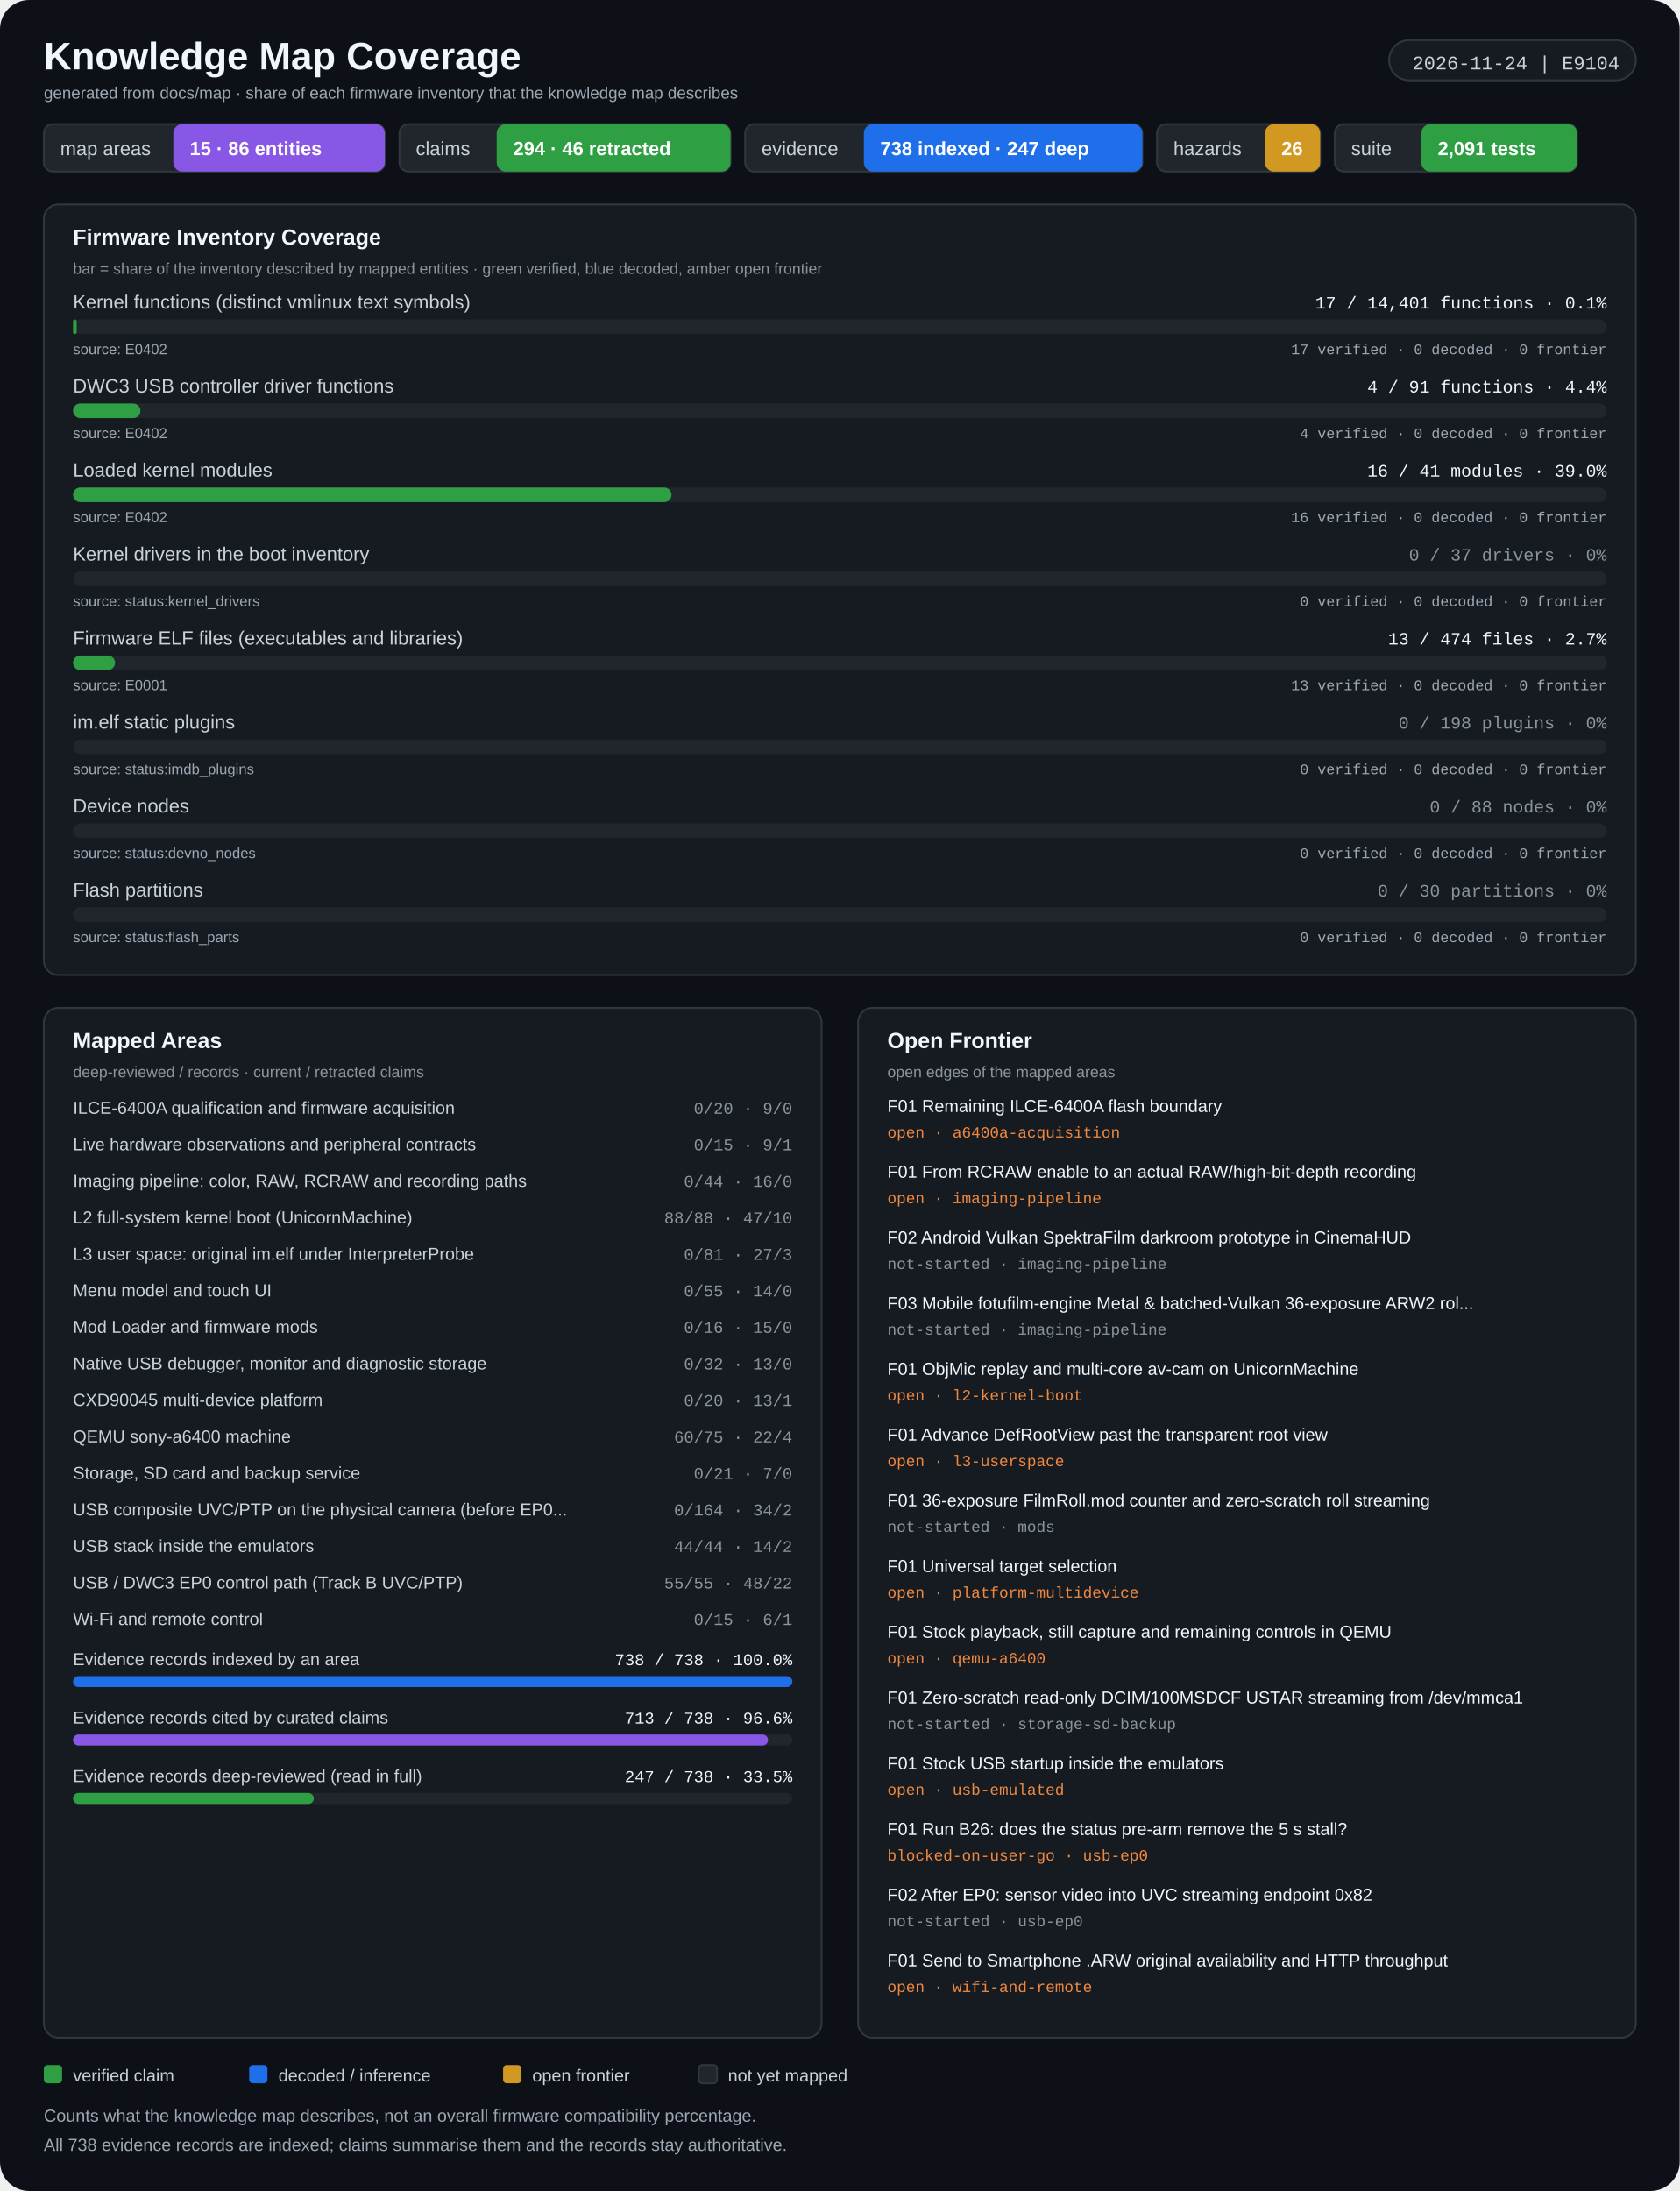
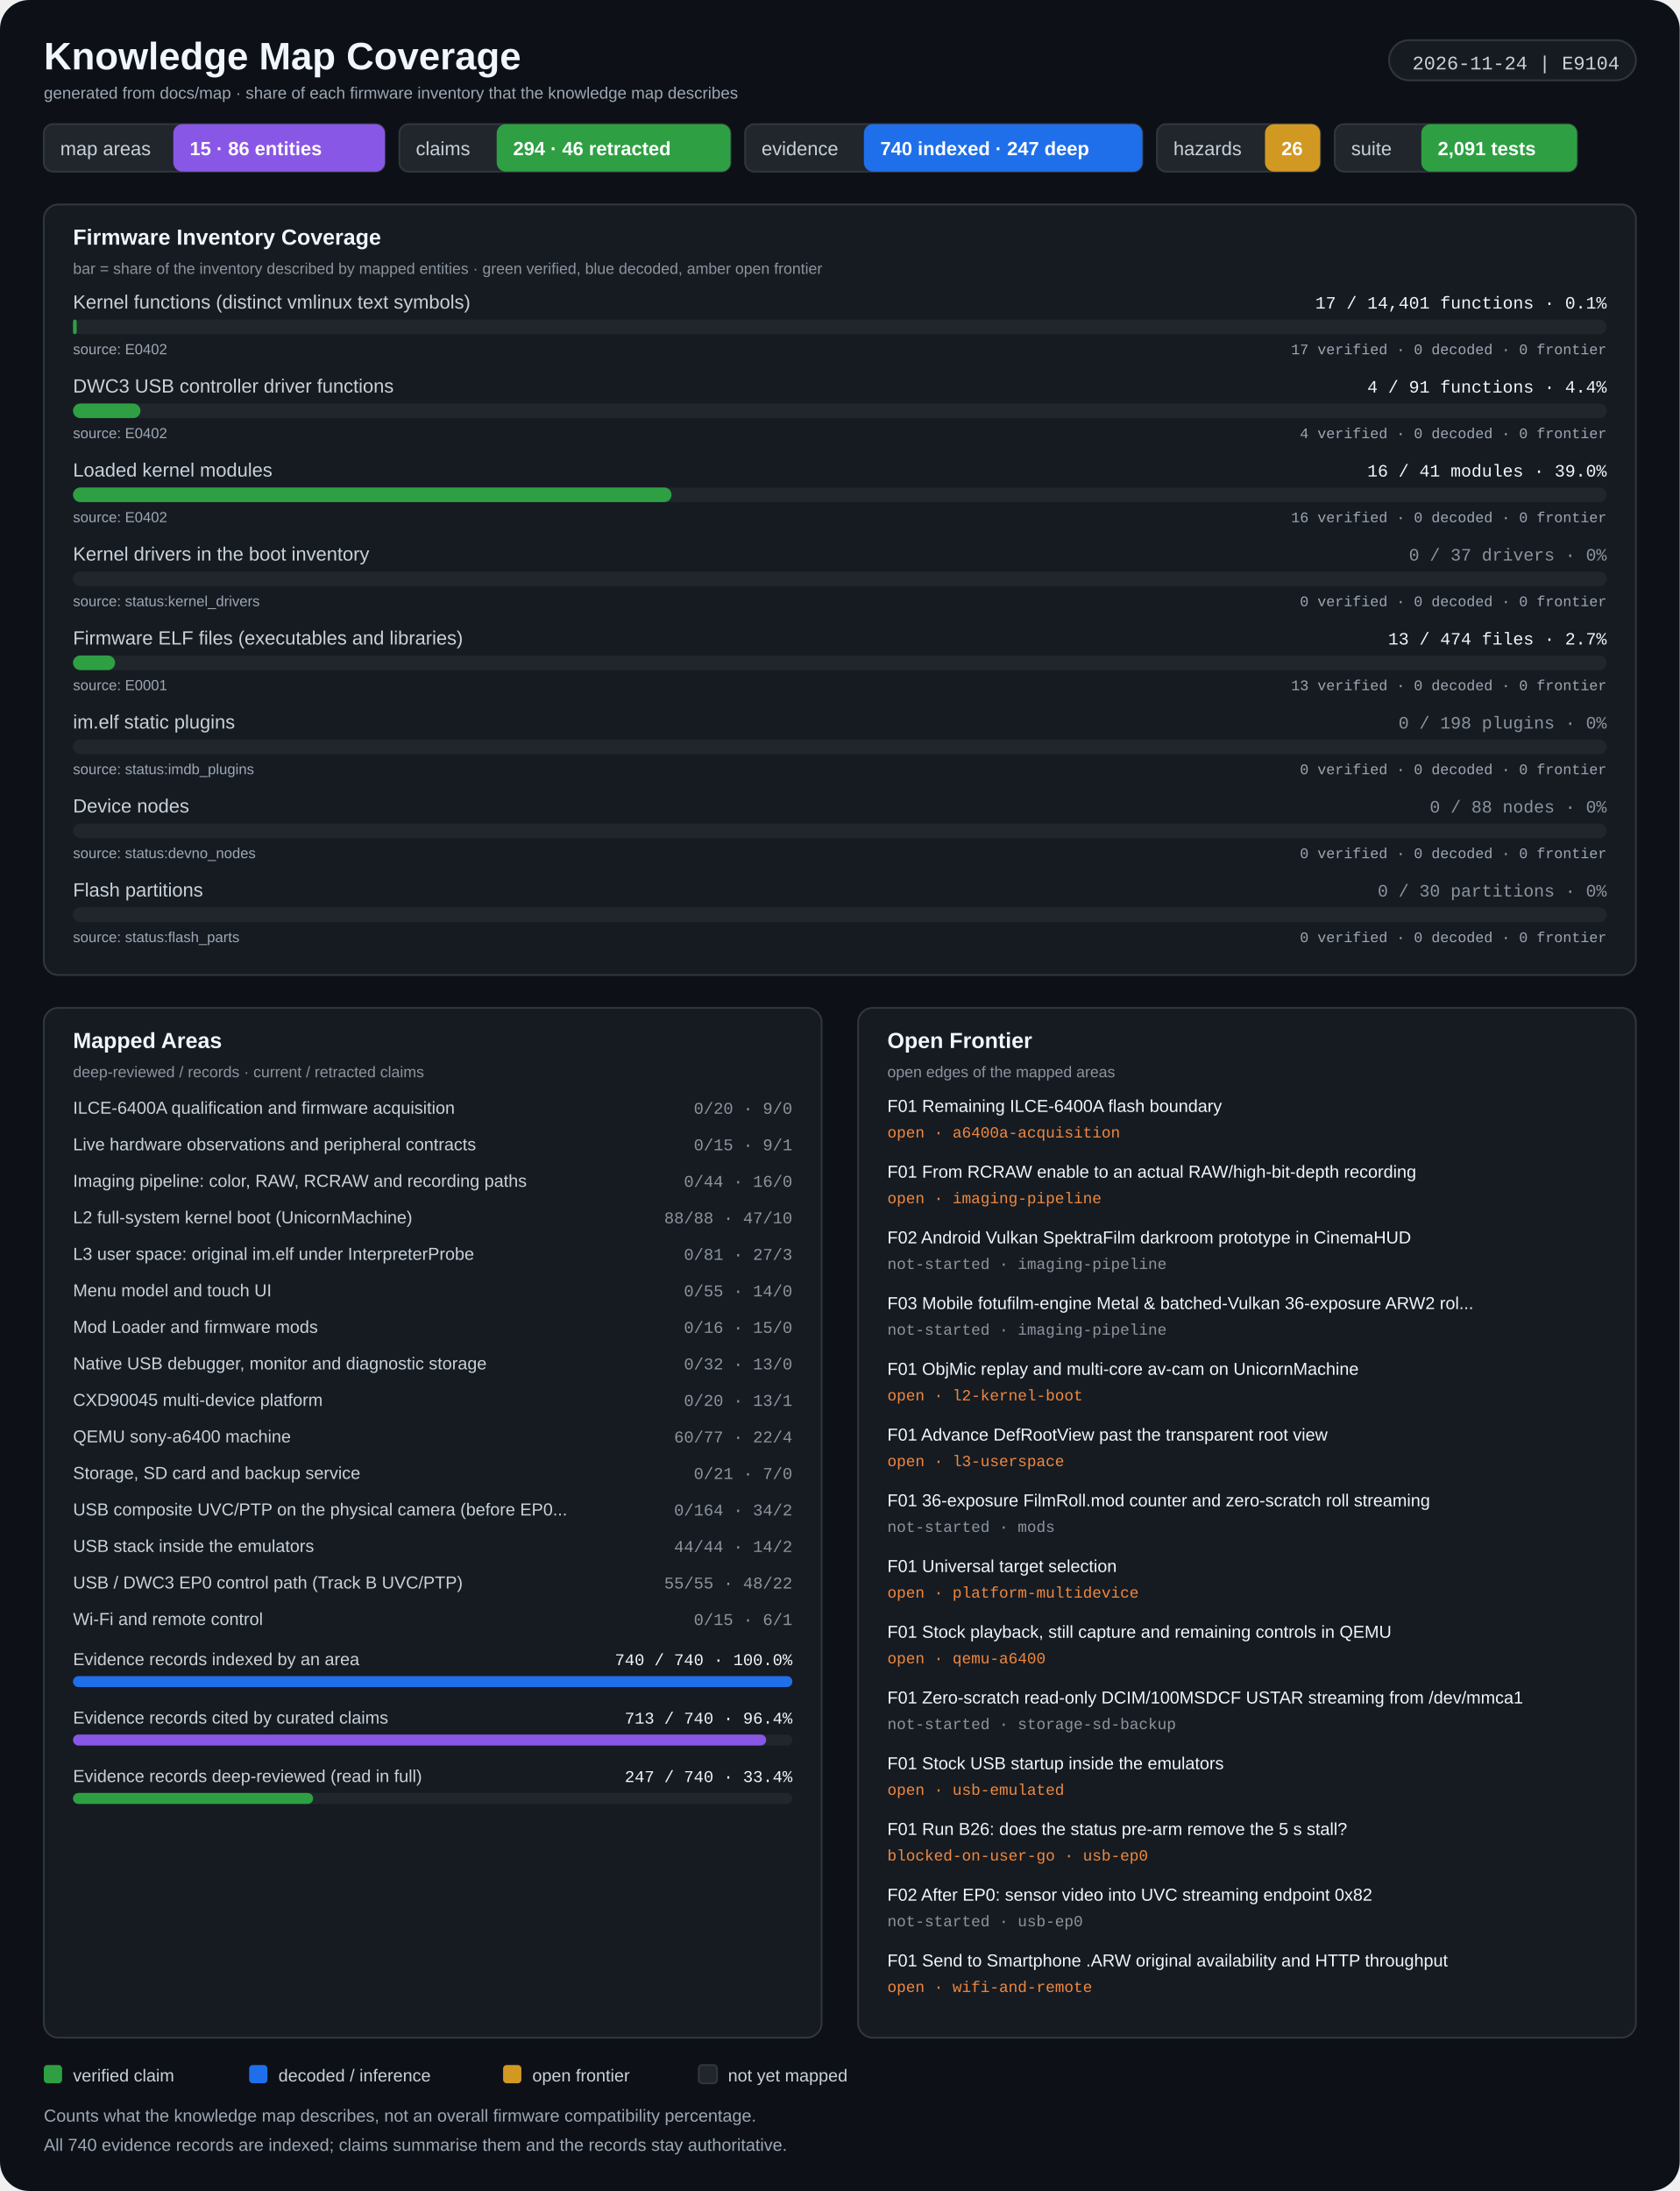
<svg xmlns="http://www.w3.org/2000/svg" width="920" height="1200" viewBox="0 0 920 1200" role="img" aria-labelledby="title desc">
  <rect width="920" height="1200" rx="16" fill="#0d1117" />
  <g>
    <text x="24" y="38" fill="#f0f6fc" font-size="21" font-weight="700" font-family="Segoe UI, Arial, sans-serif" text-anchor="start">Knowledge Map Coverage</text>
    <text x="24" y="54" fill="#9da7b3" font-size="9" font-weight="400" font-family="Segoe UI, Arial, sans-serif" text-anchor="start">generated from docs/map · share of each firmware inventory that the knowledge map describes</text>
    <rect x="760.82" y="22" width="135.18" height="22" rx="11" fill="#161b22" stroke="#30363d" stroke-width="1" />
    <text x="887" y="38" fill="#c9d1d9" font-size="10.5" font-weight="400" font-family="Consolas, 'Courier New', monospace" text-anchor="end">2026-11-24 | E9104</text>
    <rect x="24" y="68" width="186.763" height="26" rx="5" fill="#21262d" stroke="#30363d" stroke-width="1" />
    <rect x="94.92" y="68" width="115.843" height="26" rx="5" fill="#8957e5" />
    <text x="33" y="85" fill="#c9d1d9" font-size="10.5" font-weight="400" font-family="Segoe UI, Arial, sans-serif" text-anchor="start">map areas</text>
    <text x="103.92" y="85" fill="#ffffff" font-size="10.5" font-weight="700" font-family="Segoe UI, Arial, sans-serif" text-anchor="start">15 · 86 entities</text>
    <rect x="218.763" y="68" width="181.354" height="26" rx="5" fill="#21262d" stroke="#30363d" stroke-width="1" />
    <rect x="272.043" y="68" width="128.074" height="26" rx="5" fill="#2ea043" />
    <text x="227.763" y="85" fill="#c9d1d9" font-size="10.5" font-weight="400" font-family="Segoe UI, Arial, sans-serif" text-anchor="start">claims</text>
    <text x="281.043" y="85" fill="#ffffff" font-size="10.5" font-weight="700" font-family="Segoe UI, Arial, sans-serif" text-anchor="start">294 · 46 retracted</text>
    <rect x="408.117" y="68" width="217.574" height="26" rx="5" fill="#21262d" stroke="#30363d" stroke-width="1" />
    <rect x="473.157" y="68" width="152.534" height="26" rx="5" fill="#1f6feb" />
    <text x="417.117" y="85" fill="#c9d1d9" font-size="10.5" font-weight="400" font-family="Segoe UI, Arial, sans-serif" text-anchor="start">evidence</text>
-     <text x="482.157" y="85" fill="#ffffff" font-size="10.5" font-weight="700" font-family="Segoe UI, Arial, sans-serif" text-anchor="start">738 indexed · 247 deep</text>
+     <text x="482.157" y="85" fill="#ffffff" font-size="10.5" font-weight="700" font-family="Segoe UI, Arial, sans-serif" text-anchor="start">740 indexed · 247 deep</text>
    <rect x="633.691" y="68" width="89.39" height="26" rx="5" fill="#21262d" stroke="#30363d" stroke-width="1" />
    <rect x="692.851" y="68" width="30.23" height="26" rx="5" fill="#d29922" />
    <text x="642.691" y="85" fill="#c9d1d9" font-size="10.5" font-weight="400" font-family="Segoe UI, Arial, sans-serif" text-anchor="start">hazards</text>
    <text x="701.851" y="85" fill="#ffffff" font-size="10.5" font-weight="700" font-family="Segoe UI, Arial, sans-serif" text-anchor="start">26</text>
    <rect x="731.082" y="68" width="132.667" height="26" rx="5" fill="#21262d" stroke="#30363d" stroke-width="1" />
    <rect x="778.482" y="68" width="85.267" height="26" rx="5" fill="#2ea043" />
    <text x="740.082" y="85" fill="#c9d1d9" font-size="10.5" font-weight="400" font-family="Segoe UI, Arial, sans-serif" text-anchor="start">suite</text>
    <text x="787.482" y="85" fill="#ffffff" font-size="10.5" font-weight="700" font-family="Segoe UI, Arial, sans-serif" text-anchor="start">2,091 tests</text>
    <rect x="24" y="112" width="872" height="422" rx="8" fill="#161b22" stroke="#30363d" stroke-width="1" />
    <text x="40" y="134" fill="#f0f6fc" font-size="12" font-weight="700" font-family="Segoe UI, Arial, sans-serif" text-anchor="start">Firmware Inventory Coverage</text>
    <text x="40" y="150" fill="#8b949e" font-size="8.5" font-weight="400" font-family="Segoe UI, Arial, sans-serif" text-anchor="start">bar = share of the inventory described by mapped entities · green verified, blue decoded, amber open frontier</text>
    <text x="40" y="169" fill="#c9d1d9" font-size="10.5" font-weight="400" font-family="Segoe UI, Arial, sans-serif" text-anchor="start">Kernel functions (distinct vmlinux text symbols)</text>
    <text x="880" y="169" fill="#f0f6fc" font-size="9.5" font-weight="400" font-family="Consolas, 'Courier New', monospace" text-anchor="end">17 / 14,401 functions · 0.1%</text>
    <rect x="40" y="175" width="840" height="8" rx="4" fill="#21262d" />
    <rect x="40" y="175" width="2" height="8" rx="1" fill="#2ea043" />
    <text x="40" y="194" fill="#9da7b3" font-size="8" font-weight="400" font-family="Segoe UI, Arial, sans-serif" text-anchor="start">source: E0402</text>
    <text x="880" y="194" fill="#9da7b3" font-size="8" font-weight="400" font-family="Consolas, 'Courier New', monospace" text-anchor="end">17 verified · 0 decoded · 0 frontier</text>
    <text x="40" y="215" fill="#c9d1d9" font-size="10.5" font-weight="400" font-family="Segoe UI, Arial, sans-serif" text-anchor="start">DWC3 USB controller driver functions</text>
    <text x="880" y="215" fill="#f0f6fc" font-size="9.5" font-weight="400" font-family="Consolas, 'Courier New', monospace" text-anchor="end">4 / 91 functions · 4.4%</text>
    <rect x="40" y="221" width="840" height="8" rx="4" fill="#21262d" />
    <rect x="40" y="221" width="36.923" height="8" rx="4" fill="#2ea043" />
    <text x="40" y="240" fill="#9da7b3" font-size="8" font-weight="400" font-family="Segoe UI, Arial, sans-serif" text-anchor="start">source: E0402</text>
    <text x="880" y="240" fill="#9da7b3" font-size="8" font-weight="400" font-family="Consolas, 'Courier New', monospace" text-anchor="end">4 verified · 0 decoded · 0 frontier</text>
    <text x="40" y="261" fill="#c9d1d9" font-size="10.5" font-weight="400" font-family="Segoe UI, Arial, sans-serif" text-anchor="start">Loaded kernel modules</text>
    <text x="880" y="261" fill="#f0f6fc" font-size="9.5" font-weight="400" font-family="Consolas, 'Courier New', monospace" text-anchor="end">16 / 41 modules · 39.0%</text>
    <rect x="40" y="267" width="840" height="8" rx="4" fill="#21262d" />
    <rect x="40" y="267" width="327.805" height="8" rx="4" fill="#2ea043" />
    <text x="40" y="286" fill="#9da7b3" font-size="8" font-weight="400" font-family="Segoe UI, Arial, sans-serif" text-anchor="start">source: E0402</text>
    <text x="880" y="286" fill="#9da7b3" font-size="8" font-weight="400" font-family="Consolas, 'Courier New', monospace" text-anchor="end">16 verified · 0 decoded · 0 frontier</text>
    <text x="40" y="307" fill="#c9d1d9" font-size="10.5" font-weight="400" font-family="Segoe UI, Arial, sans-serif" text-anchor="start">Kernel drivers in the boot inventory</text>
    <text x="880" y="307" fill="#8b949e" font-size="9.5" font-weight="400" font-family="Consolas, 'Courier New', monospace" text-anchor="end">0 / 37 drivers · 0%</text>
    <rect x="40" y="313" width="840" height="8" rx="4" fill="#21262d" />
    <text x="40" y="332" fill="#9da7b3" font-size="8" font-weight="400" font-family="Segoe UI, Arial, sans-serif" text-anchor="start">source: status:kernel_drivers</text>
    <text x="880" y="332" fill="#9da7b3" font-size="8" font-weight="400" font-family="Consolas, 'Courier New', monospace" text-anchor="end">0 verified · 0 decoded · 0 frontier</text>
    <text x="40" y="353" fill="#c9d1d9" font-size="10.5" font-weight="400" font-family="Segoe UI, Arial, sans-serif" text-anchor="start">Firmware ELF files (executables and libraries)</text>
    <text x="880" y="353" fill="#f0f6fc" font-size="9.5" font-weight="400" font-family="Consolas, 'Courier New', monospace" text-anchor="end">13 / 474 files · 2.7%</text>
    <rect x="40" y="359" width="840" height="8" rx="4" fill="#21262d" />
    <rect x="40" y="359" width="23.038" height="8" rx="4" fill="#2ea043" />
    <text x="40" y="378" fill="#9da7b3" font-size="8" font-weight="400" font-family="Segoe UI, Arial, sans-serif" text-anchor="start">source: E0001</text>
    <text x="880" y="378" fill="#9da7b3" font-size="8" font-weight="400" font-family="Consolas, 'Courier New', monospace" text-anchor="end">13 verified · 0 decoded · 0 frontier</text>
    <text x="40" y="399" fill="#c9d1d9" font-size="10.5" font-weight="400" font-family="Segoe UI, Arial, sans-serif" text-anchor="start">im.elf static plugins</text>
    <text x="880" y="399" fill="#8b949e" font-size="9.5" font-weight="400" font-family="Consolas, 'Courier New', monospace" text-anchor="end">0 / 198 plugins · 0%</text>
    <rect x="40" y="405" width="840" height="8" rx="4" fill="#21262d" />
    <text x="40" y="424" fill="#9da7b3" font-size="8" font-weight="400" font-family="Segoe UI, Arial, sans-serif" text-anchor="start">source: status:imdb_plugins</text>
    <text x="880" y="424" fill="#9da7b3" font-size="8" font-weight="400" font-family="Consolas, 'Courier New', monospace" text-anchor="end">0 verified · 0 decoded · 0 frontier</text>
    <text x="40" y="445" fill="#c9d1d9" font-size="10.5" font-weight="400" font-family="Segoe UI, Arial, sans-serif" text-anchor="start">Device nodes</text>
    <text x="880" y="445" fill="#8b949e" font-size="9.5" font-weight="400" font-family="Consolas, 'Courier New', monospace" text-anchor="end">0 / 88 nodes · 0%</text>
    <rect x="40" y="451" width="840" height="8" rx="4" fill="#21262d" />
    <text x="40" y="470" fill="#9da7b3" font-size="8" font-weight="400" font-family="Segoe UI, Arial, sans-serif" text-anchor="start">source: status:devno_nodes</text>
    <text x="880" y="470" fill="#9da7b3" font-size="8" font-weight="400" font-family="Consolas, 'Courier New', monospace" text-anchor="end">0 verified · 0 decoded · 0 frontier</text>
    <text x="40" y="491" fill="#c9d1d9" font-size="10.5" font-weight="400" font-family="Segoe UI, Arial, sans-serif" text-anchor="start">Flash partitions</text>
    <text x="880" y="491" fill="#8b949e" font-size="9.5" font-weight="400" font-family="Consolas, 'Courier New', monospace" text-anchor="end">0 / 30 partitions · 0%</text>
    <rect x="40" y="497" width="840" height="8" rx="4" fill="#21262d" />
    <text x="40" y="516" fill="#9da7b3" font-size="8" font-weight="400" font-family="Segoe UI, Arial, sans-serif" text-anchor="start">source: status:flash_parts</text>
    <text x="880" y="516" fill="#9da7b3" font-size="8" font-weight="400" font-family="Consolas, 'Courier New', monospace" text-anchor="end">0 verified · 0 decoded · 0 frontier</text>
    <rect x="24" y="552" width="426" height="564" rx="8" fill="#161b22" stroke="#30363d" stroke-width="1" />
    <rect x="470" y="552" width="426" height="564" rx="8" fill="#161b22" stroke="#30363d" stroke-width="1" />
    <text x="40" y="574" fill="#f0f6fc" font-size="12" font-weight="700" font-family="Segoe UI, Arial, sans-serif" text-anchor="start">Mapped Areas</text>
    <text x="40" y="590" fill="#8b949e" font-size="8.5" font-weight="400" font-family="Segoe UI, Arial, sans-serif" text-anchor="start">deep-reviewed / records · current / retracted claims</text>
    <text x="486" y="574" fill="#f0f6fc" font-size="12" font-weight="700" font-family="Segoe UI, Arial, sans-serif" text-anchor="start">Open Frontier</text>
    <text x="486" y="590" fill="#8b949e" font-size="8.5" font-weight="400" font-family="Segoe UI, Arial, sans-serif" text-anchor="start">open edges of the mapped areas</text>
    <text x="40" y="610" fill="#c9d1d9" font-size="9.5" font-weight="400" font-family="Segoe UI, Arial, sans-serif" text-anchor="start">ILCE-6400A qualification and firmware acquisition</text>
    <text x="434" y="610" fill="#8b949e" font-size="9" font-weight="400" font-family="Consolas, 'Courier New', monospace" text-anchor="end">0/20 · 9/0</text>
    <text x="40" y="630" fill="#c9d1d9" font-size="9.5" font-weight="400" font-family="Segoe UI, Arial, sans-serif" text-anchor="start">Live hardware observations and peripheral contracts</text>
    <text x="434" y="630" fill="#8b949e" font-size="9" font-weight="400" font-family="Consolas, 'Courier New', monospace" text-anchor="end">0/15 · 9/1</text>
    <text x="40" y="650" fill="#c9d1d9" font-size="9.5" font-weight="400" font-family="Segoe UI, Arial, sans-serif" text-anchor="start">Imaging pipeline: color, RAW, RCRAW and recording paths</text>
    <text x="434" y="650" fill="#8b949e" font-size="9" font-weight="400" font-family="Consolas, 'Courier New', monospace" text-anchor="end">0/44 · 16/0</text>
    <text x="40" y="670" fill="#c9d1d9" font-size="9.5" font-weight="400" font-family="Segoe UI, Arial, sans-serif" text-anchor="start">L2 full-system kernel boot (UnicornMachine)</text>
    <text x="434" y="670" fill="#8b949e" font-size="9" font-weight="400" font-family="Consolas, 'Courier New', monospace" text-anchor="end">88/88 · 47/10</text>
    <text x="40" y="690" fill="#c9d1d9" font-size="9.5" font-weight="400" font-family="Segoe UI, Arial, sans-serif" text-anchor="start">L3 user space: original im.elf under InterpreterProbe</text>
    <text x="434" y="690" fill="#8b949e" font-size="9" font-weight="400" font-family="Consolas, 'Courier New', monospace" text-anchor="end">0/81 · 27/3</text>
    <text x="40" y="710" fill="#c9d1d9" font-size="9.5" font-weight="400" font-family="Segoe UI, Arial, sans-serif" text-anchor="start">Menu model and touch UI</text>
    <text x="434" y="710" fill="#8b949e" font-size="9" font-weight="400" font-family="Consolas, 'Courier New', monospace" text-anchor="end">0/55 · 14/0</text>
    <text x="40" y="730" fill="#c9d1d9" font-size="9.5" font-weight="400" font-family="Segoe UI, Arial, sans-serif" text-anchor="start">Mod Loader and firmware mods</text>
    <text x="434" y="730" fill="#8b949e" font-size="9" font-weight="400" font-family="Consolas, 'Courier New', monospace" text-anchor="end">0/16 · 15/0</text>
    <text x="40" y="750" fill="#c9d1d9" font-size="9.5" font-weight="400" font-family="Segoe UI, Arial, sans-serif" text-anchor="start">Native USB debugger, monitor and diagnostic storage</text>
    <text x="434" y="750" fill="#8b949e" font-size="9" font-weight="400" font-family="Consolas, 'Courier New', monospace" text-anchor="end">0/32 · 13/0</text>
    <text x="40" y="770" fill="#c9d1d9" font-size="9.5" font-weight="400" font-family="Segoe UI, Arial, sans-serif" text-anchor="start">CXD90045 multi-device platform</text>
    <text x="434" y="770" fill="#8b949e" font-size="9" font-weight="400" font-family="Consolas, 'Courier New', monospace" text-anchor="end">0/20 · 13/1</text>
    <text x="40" y="790" fill="#c9d1d9" font-size="9.5" font-weight="400" font-family="Segoe UI, Arial, sans-serif" text-anchor="start">QEMU sony-a6400 machine</text>
-     <text x="434" y="790" fill="#8b949e" font-size="9" font-weight="400" font-family="Consolas, 'Courier New', monospace" text-anchor="end">60/75 · 22/4</text>
+     <text x="434" y="790" fill="#8b949e" font-size="9" font-weight="400" font-family="Consolas, 'Courier New', monospace" text-anchor="end">60/77 · 22/4</text>
    <text x="40" y="810" fill="#c9d1d9" font-size="9.5" font-weight="400" font-family="Segoe UI, Arial, sans-serif" text-anchor="start">Storage, SD card and backup service</text>
    <text x="434" y="810" fill="#8b949e" font-size="9" font-weight="400" font-family="Consolas, 'Courier New', monospace" text-anchor="end">0/21 · 7/0</text>
    <text x="40" y="830" fill="#c9d1d9" font-size="9.5" font-weight="400" font-family="Segoe UI, Arial, sans-serif" text-anchor="start">USB composite UVC/PTP on the physical camera (before EP0...</text>
    <text x="434" y="830" fill="#8b949e" font-size="9" font-weight="400" font-family="Consolas, 'Courier New', monospace" text-anchor="end">0/164 · 34/2</text>
    <text x="40" y="850" fill="#c9d1d9" font-size="9.5" font-weight="400" font-family="Segoe UI, Arial, sans-serif" text-anchor="start">USB stack inside the emulators</text>
    <text x="434" y="850" fill="#8b949e" font-size="9" font-weight="400" font-family="Consolas, 'Courier New', monospace" text-anchor="end">44/44 · 14/2</text>
    <text x="40" y="870" fill="#c9d1d9" font-size="9.5" font-weight="400" font-family="Segoe UI, Arial, sans-serif" text-anchor="start">USB / DWC3 EP0 control path (Track B UVC/PTP)</text>
    <text x="434" y="870" fill="#8b949e" font-size="9" font-weight="400" font-family="Consolas, 'Courier New', monospace" text-anchor="end">55/55 · 48/22</text>
    <text x="40" y="890" fill="#c9d1d9" font-size="9.5" font-weight="400" font-family="Segoe UI, Arial, sans-serif" text-anchor="start">Wi-Fi and remote control</text>
    <text x="434" y="890" fill="#8b949e" font-size="9" font-weight="400" font-family="Consolas, 'Courier New', monospace" text-anchor="end">0/15 · 6/1</text>
    <text x="40" y="912" fill="#c9d1d9" font-size="9.5" font-weight="400" font-family="Segoe UI, Arial, sans-serif" text-anchor="start">Evidence records indexed by an area</text>
-     <text x="434" y="912" fill="#f0f6fc" font-size="9" font-weight="400" font-family="Consolas, 'Courier New', monospace" text-anchor="end">738 / 738 · 100.0%</text>
+     <text x="434" y="912" fill="#f0f6fc" font-size="9" font-weight="400" font-family="Consolas, 'Courier New', monospace" text-anchor="end">740 / 740 · 100.0%</text>
    <rect x="40" y="918" width="394" height="6" rx="3" fill="#21262d" />
    <rect x="40" y="918" width="394" height="6" rx="3" fill="#1f6feb" />
    <text x="40" y="944" fill="#c9d1d9" font-size="9.5" font-weight="400" font-family="Segoe UI, Arial, sans-serif" text-anchor="start">Evidence records cited by curated claims</text>
-     <text x="434" y="944" fill="#f0f6fc" font-size="9" font-weight="400" font-family="Consolas, 'Courier New', monospace" text-anchor="end">713 / 738 · 96.6%</text>
+     <text x="434" y="944" fill="#f0f6fc" font-size="9" font-weight="400" font-family="Consolas, 'Courier New', monospace" text-anchor="end">713 / 740 · 96.4%</text>
    <rect x="40" y="950" width="394" height="6" rx="3" fill="#21262d" />
-     <rect x="40" y="950" width="380.653" height="6" rx="3" fill="#8957e5" />
+     <rect x="40" y="950" width="379.624" height="6" rx="3" fill="#8957e5" />
    <text x="40" y="976" fill="#c9d1d9" font-size="9.5" font-weight="400" font-family="Segoe UI, Arial, sans-serif" text-anchor="start">Evidence records deep-reviewed (read in full)</text>
-     <text x="434" y="976" fill="#f0f6fc" font-size="9" font-weight="400" font-family="Consolas, 'Courier New', monospace" text-anchor="end">247 / 738 · 33.5%</text>
+     <text x="434" y="976" fill="#f0f6fc" font-size="9" font-weight="400" font-family="Consolas, 'Courier New', monospace" text-anchor="end">247 / 740 · 33.4%</text>
    <rect x="40" y="982" width="394" height="6" rx="3" fill="#21262d" />
-     <rect x="40" y="982" width="131.867" height="6" rx="3" fill="#2ea043" />
+     <rect x="40" y="982" width="131.511" height="6" rx="3" fill="#2ea043" />
    <text x="486" y="609" fill="#f0f6fc" font-size="9.5" font-weight="400" font-family="Segoe UI, Arial, sans-serif" text-anchor="start">F01  Remaining ILCE-6400A flash boundary</text>
    <text x="486" y="623" fill="#f0883e" font-size="8.5" font-weight="400" font-family="Consolas, 'Courier New', monospace" text-anchor="start">open · a6400a-acquisition</text>
    <text x="486" y="645" fill="#f0f6fc" font-size="9.5" font-weight="400" font-family="Segoe UI, Arial, sans-serif" text-anchor="start">F01  From RCRAW enable to an actual RAW/high-bit-depth recording</text>
    <text x="486" y="659" fill="#f0883e" font-size="8.5" font-weight="400" font-family="Consolas, 'Courier New', monospace" text-anchor="start">open · imaging-pipeline</text>
    <text x="486" y="681" fill="#f0f6fc" font-size="9.5" font-weight="400" font-family="Segoe UI, Arial, sans-serif" text-anchor="start">F02  Android Vulkan SpektraFilm darkroom prototype in CinemaHUD</text>
    <text x="486" y="695" fill="#8b949e" font-size="8.5" font-weight="400" font-family="Consolas, 'Courier New', monospace" text-anchor="start">not-started · imaging-pipeline</text>
    <text x="486" y="717" fill="#f0f6fc" font-size="9.5" font-weight="400" font-family="Segoe UI, Arial, sans-serif" text-anchor="start">F03  Mobile fotufilm-engine Metal &amp; batched-Vulkan 36-exposure ARW2 rol...</text>
    <text x="486" y="731" fill="#8b949e" font-size="8.5" font-weight="400" font-family="Consolas, 'Courier New', monospace" text-anchor="start">not-started · imaging-pipeline</text>
    <text x="486" y="753" fill="#f0f6fc" font-size="9.5" font-weight="400" font-family="Segoe UI, Arial, sans-serif" text-anchor="start">F01  ObjMic replay and multi-core av-cam on UnicornMachine</text>
    <text x="486" y="767" fill="#f0883e" font-size="8.5" font-weight="400" font-family="Consolas, 'Courier New', monospace" text-anchor="start">open · l2-kernel-boot</text>
    <text x="486" y="789" fill="#f0f6fc" font-size="9.5" font-weight="400" font-family="Segoe UI, Arial, sans-serif" text-anchor="start">F01  Advance DefRootView past the transparent root view</text>
    <text x="486" y="803" fill="#f0883e" font-size="8.5" font-weight="400" font-family="Consolas, 'Courier New', monospace" text-anchor="start">open · l3-userspace</text>
    <text x="486" y="825" fill="#f0f6fc" font-size="9.5" font-weight="400" font-family="Segoe UI, Arial, sans-serif" text-anchor="start">F01  36-exposure FilmRoll.mod counter and zero-scratch roll streaming</text>
    <text x="486" y="839" fill="#8b949e" font-size="8.5" font-weight="400" font-family="Consolas, 'Courier New', monospace" text-anchor="start">not-started · mods</text>
    <text x="486" y="861" fill="#f0f6fc" font-size="9.5" font-weight="400" font-family="Segoe UI, Arial, sans-serif" text-anchor="start">F01  Universal target selection</text>
    <text x="486" y="875" fill="#f0883e" font-size="8.5" font-weight="400" font-family="Consolas, 'Courier New', monospace" text-anchor="start">open · platform-multidevice</text>
    <text x="486" y="897" fill="#f0f6fc" font-size="9.5" font-weight="400" font-family="Segoe UI, Arial, sans-serif" text-anchor="start">F01  Stock playback, still capture and remaining controls in QEMU</text>
    <text x="486" y="911" fill="#f0883e" font-size="8.5" font-weight="400" font-family="Consolas, 'Courier New', monospace" text-anchor="start">open · qemu-a6400</text>
    <text x="486" y="933" fill="#f0f6fc" font-size="9.5" font-weight="400" font-family="Segoe UI, Arial, sans-serif" text-anchor="start">F01  Zero-scratch read-only DCIM/100MSDCF USTAR streaming from /dev/mmca1</text>
    <text x="486" y="947" fill="#8b949e" font-size="8.5" font-weight="400" font-family="Consolas, 'Courier New', monospace" text-anchor="start">not-started · storage-sd-backup</text>
    <text x="486" y="969" fill="#f0f6fc" font-size="9.5" font-weight="400" font-family="Segoe UI, Arial, sans-serif" text-anchor="start">F01  Stock USB startup inside the emulators</text>
    <text x="486" y="983" fill="#f0883e" font-size="8.5" font-weight="400" font-family="Consolas, 'Courier New', monospace" text-anchor="start">open · usb-emulated</text>
    <text x="486" y="1005" fill="#f0f6fc" font-size="9.5" font-weight="400" font-family="Segoe UI, Arial, sans-serif" text-anchor="start">F01  Run B26: does the status pre-arm remove the 5 s stall?</text>
    <text x="486" y="1019" fill="#f0883e" font-size="8.5" font-weight="400" font-family="Consolas, 'Courier New', monospace" text-anchor="start">blocked-on-user-go · usb-ep0</text>
    <text x="486" y="1041" fill="#f0f6fc" font-size="9.5" font-weight="400" font-family="Segoe UI, Arial, sans-serif" text-anchor="start">F02  After EP0: sensor video into UVC streaming endpoint 0x82</text>
    <text x="486" y="1055" fill="#8b949e" font-size="8.5" font-weight="400" font-family="Consolas, 'Courier New', monospace" text-anchor="start">not-started · usb-ep0</text>
    <text x="486" y="1077" fill="#f0f6fc" font-size="9.5" font-weight="400" font-family="Segoe UI, Arial, sans-serif" text-anchor="start">F01  Send to Smartphone .ARW original availability and HTTP throughput</text>
    <text x="486" y="1091" fill="#f0883e" font-size="8.5" font-weight="400" font-family="Consolas, 'Courier New', monospace" text-anchor="start">open · wifi-and-remote</text>
    <rect x="24" y="1131" width="10" height="10" rx="2" fill="#2ea043" />
    <text x="40" y="1140" fill="#c9d1d9" font-size="9.5" font-weight="400" font-family="Segoe UI, Arial, sans-serif" text-anchor="start">verified claim</text>
    <rect x="136.48" y="1131" width="10" height="10" rx="2" fill="#1f6feb" />
    <text x="152.48" y="1140" fill="#c9d1d9" font-size="9.5" font-weight="400" font-family="Segoe UI, Arial, sans-serif" text-anchor="start">decoded / inference</text>
    <rect x="275.56" y="1131" width="10" height="10" rx="2" fill="#d29922" />
    <text x="291.56" y="1140" fill="#c9d1d9" font-size="9.5" font-weight="400" font-family="Segoe UI, Arial, sans-serif" text-anchor="start">open frontier</text>
    <rect x="382.72" y="1131" width="10" height="10" rx="2" fill="#21262d" stroke="#30363d" stroke-width="1" />
    <text x="398.72" y="1140" fill="#c9d1d9" font-size="9.5" font-weight="400" font-family="Segoe UI, Arial, sans-serif" text-anchor="start">not yet mapped</text>
    <text x="24" y="1162" fill="#9da7b3" font-size="9.5" font-weight="400" font-family="Segoe UI, Arial, sans-serif" text-anchor="start">Counts what the knowledge map describes, not an overall firmware compatibility percentage.</text>
-     <text x="24" y="1178" fill="#9da7b3" font-size="9.5" font-weight="400" font-family="Segoe UI, Arial, sans-serif" text-anchor="start">All 738 evidence records are indexed; claims summarise them and the records stay authoritative.</text>
+     <text x="24" y="1178" fill="#9da7b3" font-size="9.5" font-weight="400" font-family="Segoe UI, Arial, sans-serif" text-anchor="start">All 740 evidence records are indexed; claims summarise them and the records stay authoritative.</text>
  </g>
</svg>
